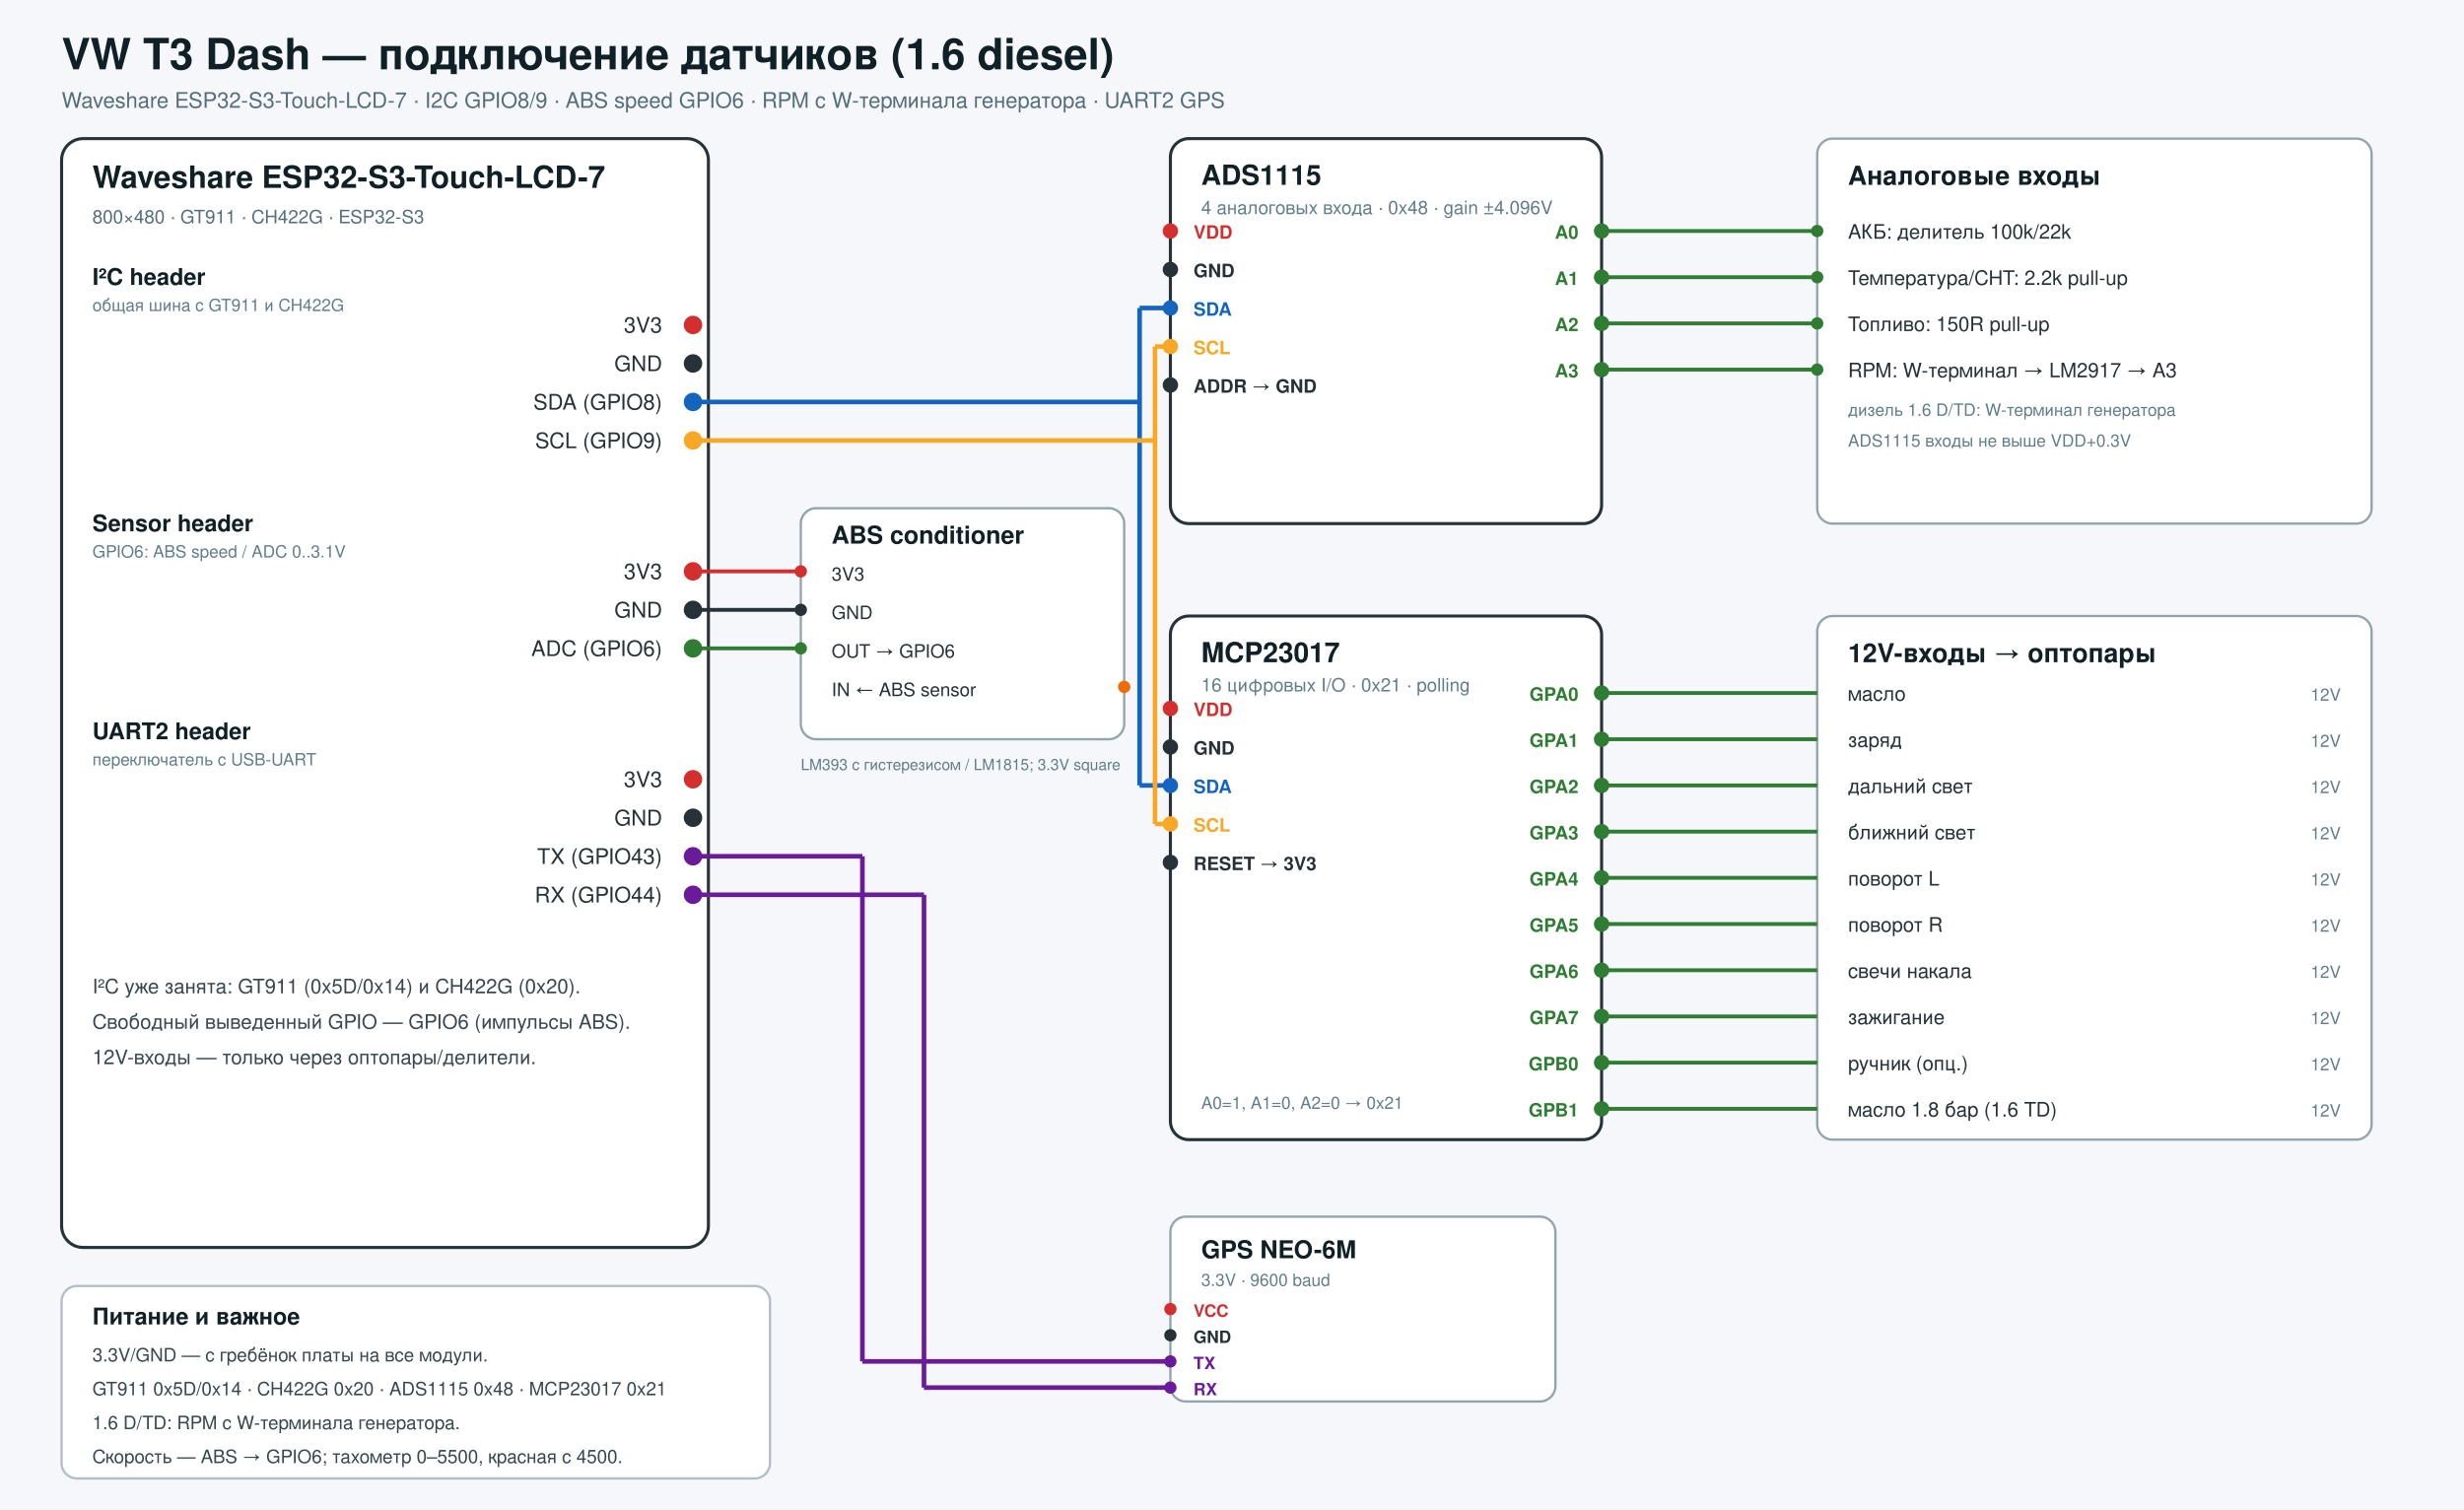
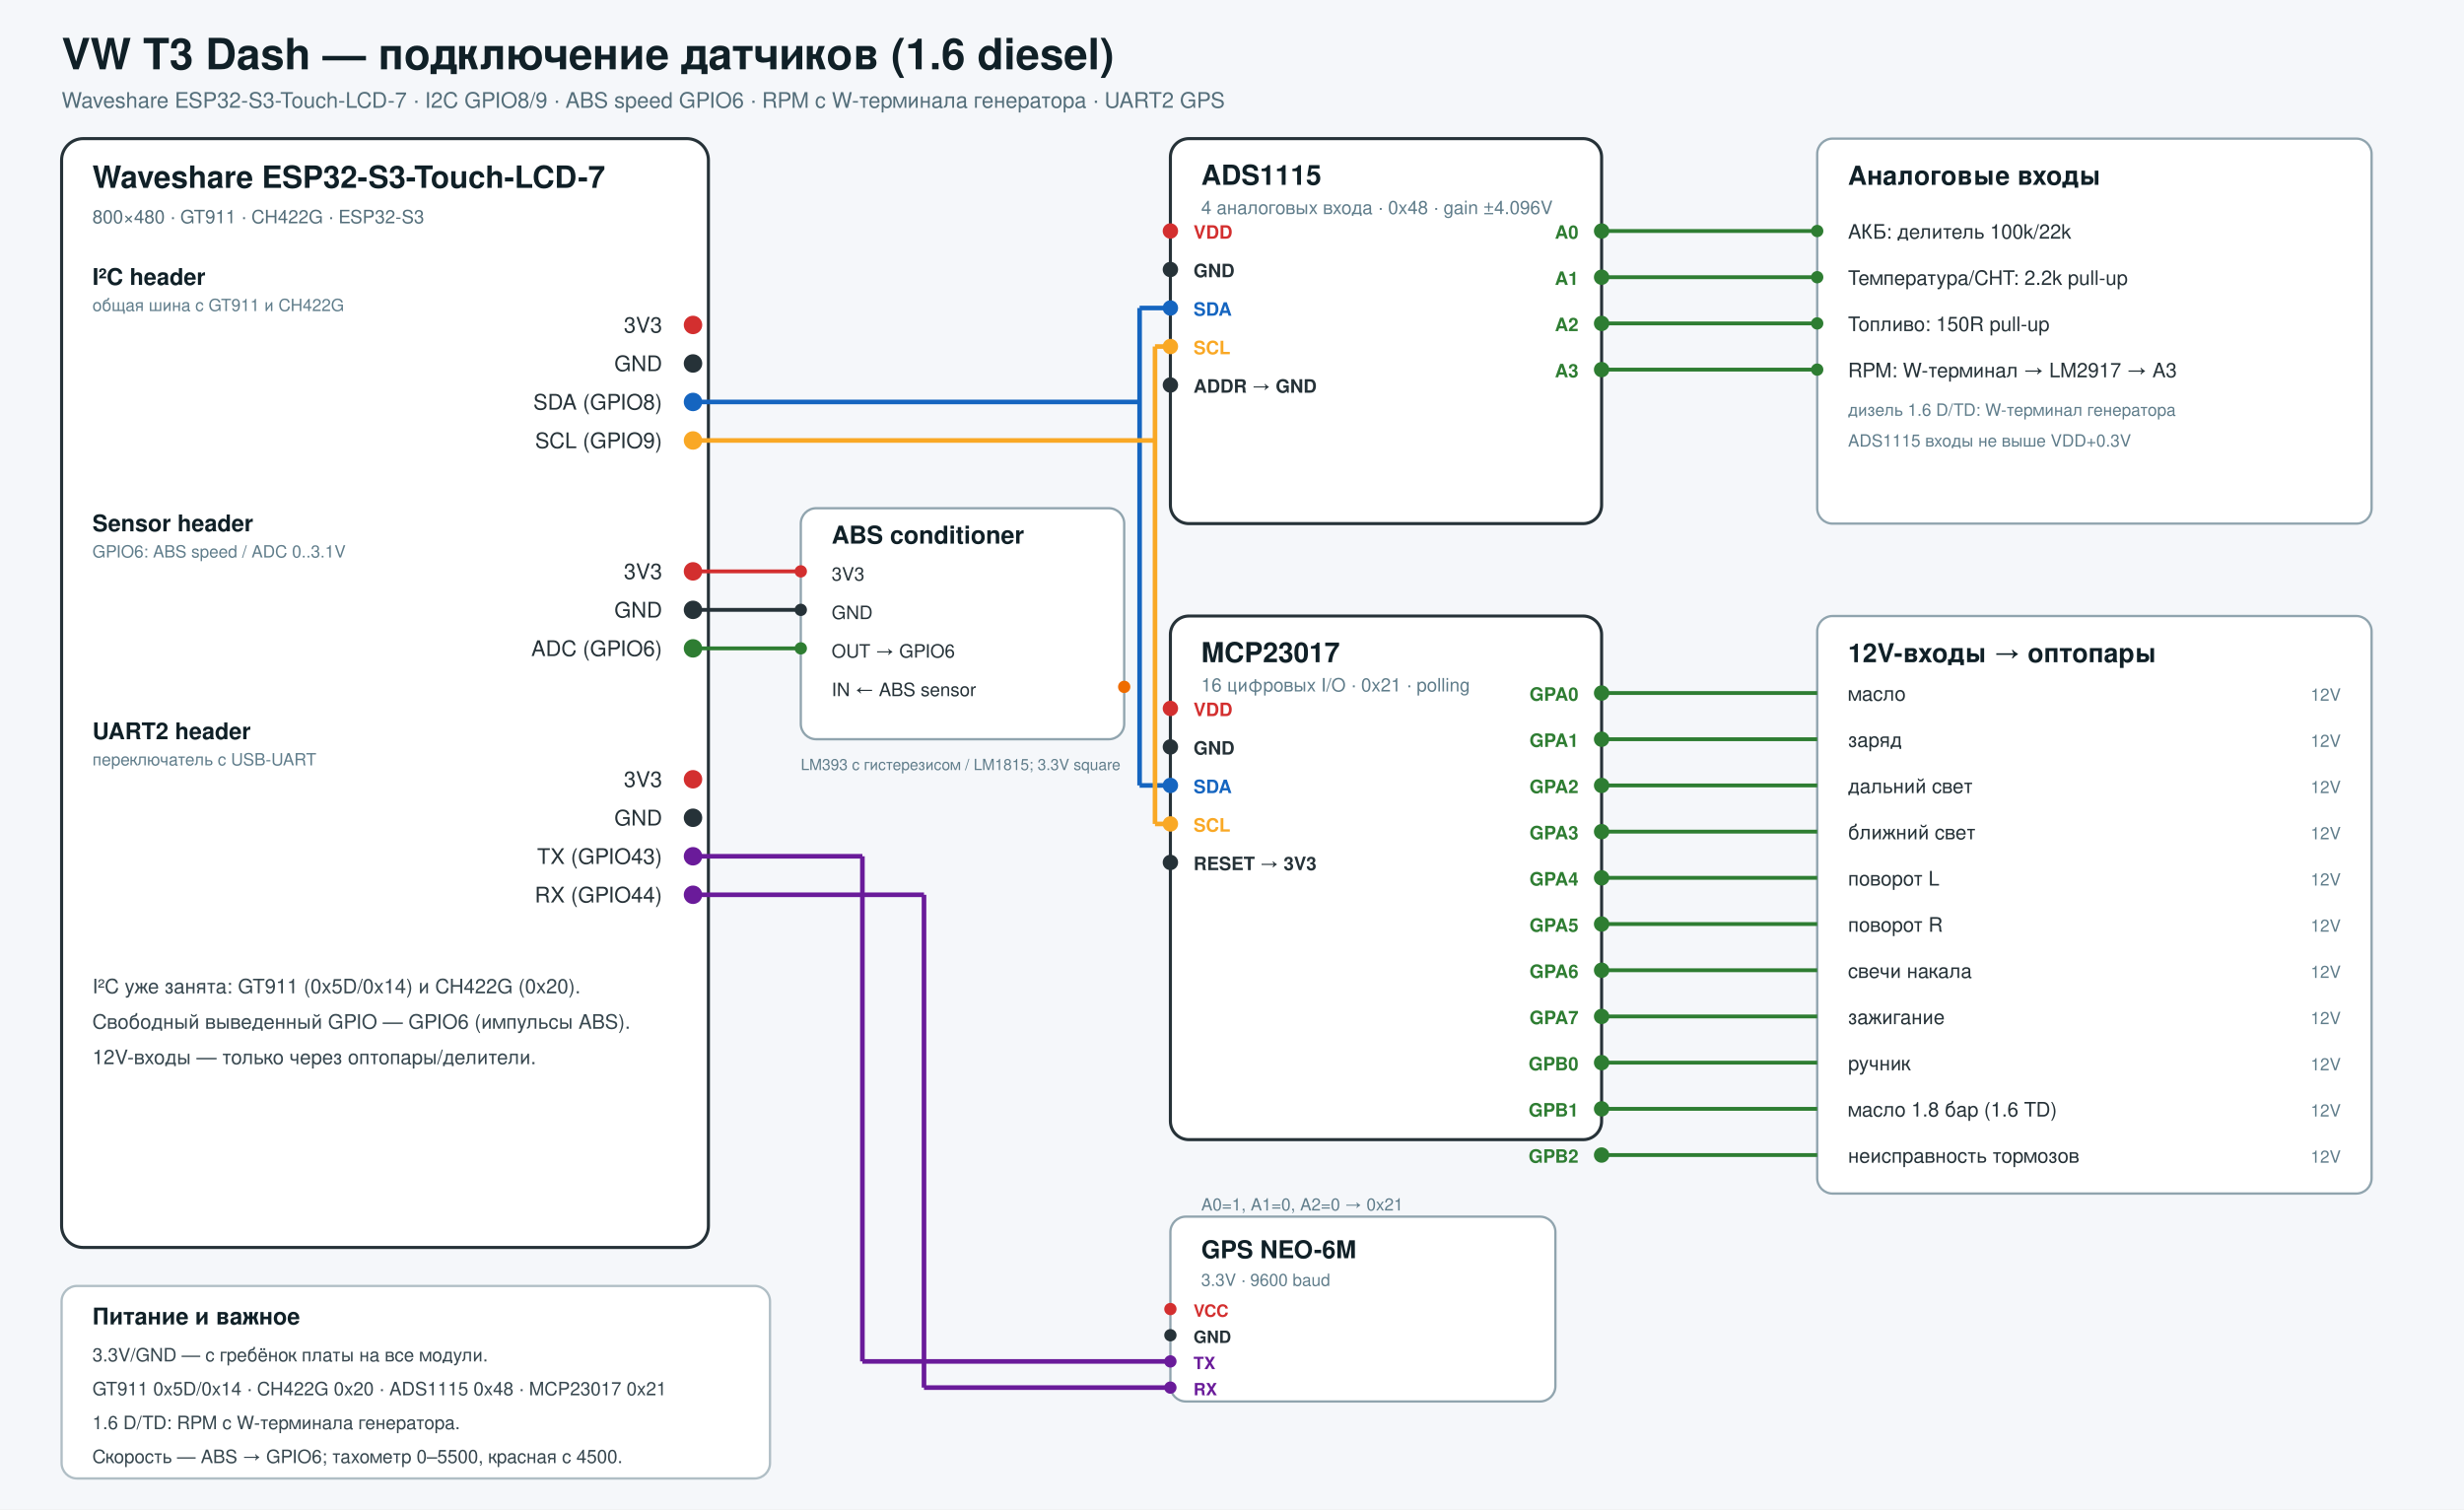
<svg xmlns="http://www.w3.org/2000/svg" width="1600" height="980" viewBox="0 0 1600 980">
  <defs>
    <marker id="arrow" viewBox="0 0 10 10" refX="9" refY="5" markerWidth="7" markerHeight="7" orient="auto-start-reverse">
      <path d="M 0 0 L 10 5 L 0 10 z" fill="#546e7a" />
    </marker>
    <style>
      .title { font-family: Helvetica, Arial, sans-serif; font-weight: 700; fill: #102027; }
      .sub { font-family: Helvetica, Arial, sans-serif; fill: #546e7a; }
      .h { font-family: Helvetica, Arial, sans-serif; font-weight: 700; fill: #102027; }
      .t { font-family: Helvetica, Arial, sans-serif; fill: #263238; }
      .small { font-family: Helvetica, Arial, sans-serif; fill: #607d8b; }
      .note { font-family: Helvetica, Arial, sans-serif; fill: #37474f; }
      .pin { font-family: Helvetica, Arial, sans-serif; font-weight: 600; }
      .box { fill: #ffffff; stroke: #263238; stroke-width: 2; }
      .card { fill: #ffffff; stroke: #90a4ae; stroke-width: 1.5; }
      .sda { stroke: #1565c0; stroke-width: 3; fill: none; }
      .scl { stroke: #f9a825; stroke-width: 3; fill: none; }
      .sig { stroke: #2e7d32; stroke-width: 2.5; fill: none; }
      .uart { stroke: #6a1b9a; stroke-width: 3; fill: none; }
      .power { stroke: #d32f2f; stroke-width: 2.5; fill: none; }
      .gnd { stroke: #263238; stroke-width: 2.5; fill: none; }
      .dash { stroke: #b0bec5; stroke-width: 1; stroke-dasharray: 4 4; fill: none; }
    </style>
  </defs>
  <rect x="0" y="0" width="1600" height="980" fill="#f5f7fa" />
  <text class="title" x="40" y="45" font-size="28">VW T3 Dash — подключение датчиков (1.6 diesel)</text>
  <text class="sub" x="40" y="70" font-size="14">Waveshare ESP32-S3-Touch-LCD-7 · I2C GPIO8/9 · ABS speed GPIO6 · RPM с W-терминала генератора · UART2 GPS</text>
  <rect class="box" x="40" y="90" width="420" height="720" rx="14" />
  <text class="h" x="60" y="122" font-size="20">Waveshare ESP32-S3-Touch-LCD-7</text>
  <text class="sub" x="60" y="145" font-size="12">800×480 · GT911 · CH422G · ESP32-S3</text>
  <text class="h" x="60" y="185" font-size="15">I²C header</text>
  <text class="small" x="60" y="202" font-size="11">общая шина с GT911 и CH422G</text>
  <text class="t" x="430" y="216" text-anchor="end" font-size="14">3V3</text>
  <circle cx="450" cy="211" r="6" fill="#d32f2f" />
  <text class="t" x="430" y="241" text-anchor="end" font-size="14">GND</text>
  <circle cx="450" cy="236" r="6" fill="#263238" />
  <text class="t" x="430" y="266" text-anchor="end" font-size="14">SDA (GPIO8)</text>
  <circle cx="450" cy="261" r="6" fill="#1565c0" />
  <text class="t" x="430" y="291" text-anchor="end" font-size="14">SCL (GPIO9)</text>
  <circle cx="450" cy="286" r="6" fill="#f9a825" />
  <text class="h" x="60" y="345" font-size="15">Sensor header</text>
  <text class="small" x="60" y="362" font-size="11">GPIO6: ABS speed / ADC 0..3.1V</text>
  <text class="t" x="430" y="376" text-anchor="end" font-size="14">3V3</text>
  <circle cx="450" cy="371" r="6" fill="#d32f2f" />
  <text class="t" x="430" y="401" text-anchor="end" font-size="14">GND</text>
  <circle cx="450" cy="396" r="6" fill="#263238" />
  <text class="t" x="430" y="426" text-anchor="end" font-size="14">ADC (GPIO6)</text>
  <circle cx="450" cy="421" r="6" fill="#2e7d32" />
  <text class="h" x="60" y="480" font-size="15">UART2 header</text>
  <text class="small" x="60" y="497" font-size="11">переключатель с USB-UART</text>
  <text class="t" x="430" y="511" text-anchor="end" font-size="14">3V3</text>
  <circle cx="450" cy="506" r="6" fill="#d32f2f" />
  <text class="t" x="430" y="536" text-anchor="end" font-size="14">GND</text>
  <circle cx="450" cy="531" r="6" fill="#263238" />
  <text class="t" x="430" y="561" text-anchor="end" font-size="14">TX (GPIO43)</text>
  <circle cx="450" cy="556" r="6" fill="#6a1b9a" />
  <text class="t" x="430" y="586" text-anchor="end" font-size="14">RX (GPIO44)</text>
  <circle cx="450" cy="581" r="6" fill="#6a1b9a" />
  <text class="note" x="60" y="645" font-size="13">I²C уже занята: GT911 (0x5D/0x14) и CH422G (0x20).</text>
  <text class="note" x="60" y="668" font-size="13">Свободный выведенный GPIO — GPIO6 (импульсы ABS).</text>
  <text class="note" x="60" y="691" font-size="13">12V-входы — только через оптопары/делители.</text>
  <rect class="box" x="760" y="90" width="280" height="250" rx="12" />
  <text class="h" x="780" y="120" font-size="18">ADS1115</text>
  <text class="small" x="780" y="139" font-size="12">4 аналоговых входа · 0x48 · gain ±4.096V</text>
  <text class="pin" x="775" y="155" font-size="12" fill="#d32f2f">VDD</text>
  <circle cx="760" cy="150" r="5" fill="#d32f2f" />
  <text class="pin" x="775" y="180" font-size="12" fill="#263238">GND</text>
  <circle cx="760" cy="175" r="5" fill="#263238" />
  <text class="pin" x="775" y="205" font-size="12" fill="#1565c0">SDA</text>
  <circle cx="760" cy="200" r="5" fill="#1565c0" />
  <text class="pin" x="775" y="230" font-size="12" fill="#f9a825">SCL</text>
  <circle cx="760" cy="225" r="5" fill="#f9a825" />
  <text class="pin" x="775" y="255" font-size="12" fill="#263238">ADDR → GND</text>
  <circle cx="760" cy="250" r="5" fill="#263238" />
  <text class="pin" x="1025" y="155" text-anchor="end" font-size="12" fill="#2e7d32">A0</text>
  <circle cx="1040" cy="150" r="5" fill="#2e7d32" />
  <text class="pin" x="1025" y="185" text-anchor="end" font-size="12" fill="#2e7d32">A1</text>
  <circle cx="1040" cy="180" r="5" fill="#2e7d32" />
  <text class="pin" x="1025" y="215" text-anchor="end" font-size="12" fill="#2e7d32">A2</text>
  <circle cx="1040" cy="210" r="5" fill="#2e7d32" />
  <text class="pin" x="1025" y="245" text-anchor="end" font-size="12" fill="#2e7d32">A3</text>
  <circle cx="1040" cy="240" r="5" fill="#2e7d32" />
  <rect class="box" x="760" y="400" width="280" height="340" rx="12" />
  <text class="h" x="780" y="430" font-size="18">MCP23017</text>
  <text class="small" x="780" y="449" font-size="12">16 цифровых I/O · 0x21 · polling</text>
  <text class="pin" x="775" y="465" font-size="12" fill="#d32f2f">VDD</text>
  <circle cx="760" cy="460" r="5" fill="#d32f2f" />
  <text class="pin" x="775" y="490" font-size="12" fill="#263238">GND</text>
  <circle cx="760" cy="485" r="5" fill="#263238" />
  <text class="pin" x="775" y="515" font-size="12" fill="#1565c0">SDA</text>
  <circle cx="760" cy="510" r="5" fill="#1565c0" />
  <text class="pin" x="775" y="540" font-size="12" fill="#f9a825">SCL</text>
  <circle cx="760" cy="535" r="5" fill="#f9a825" />
  <text class="pin" x="775" y="565" font-size="12" fill="#263238">RESET → 3V3</text>
  <circle cx="760" cy="560" r="5" fill="#263238" />
  <text class="pin" x="1025" y="455" text-anchor="end" font-size="12" fill="#2e7d32">GPA0</text>
  <circle cx="1040" cy="450" r="5" fill="#2e7d32" />
  <text class="pin" x="1025" y="485" text-anchor="end" font-size="12" fill="#2e7d32">GPA1</text>
  <circle cx="1040" cy="480" r="5" fill="#2e7d32" />
  <text class="pin" x="1025" y="515" text-anchor="end" font-size="12" fill="#2e7d32">GPA2</text>
  <circle cx="1040" cy="510" r="5" fill="#2e7d32" />
  <text class="pin" x="1025" y="545" text-anchor="end" font-size="12" fill="#2e7d32">GPA3</text>
  <circle cx="1040" cy="540" r="5" fill="#2e7d32" />
  <text class="pin" x="1025" y="575" text-anchor="end" font-size="12" fill="#2e7d32">GPA4</text>
  <circle cx="1040" cy="570" r="5" fill="#2e7d32" />
  <text class="pin" x="1025" y="605" text-anchor="end" font-size="12" fill="#2e7d32">GPA5</text>
  <circle cx="1040" cy="600" r="5" fill="#2e7d32" />
  <text class="pin" x="1025" y="635" text-anchor="end" font-size="12" fill="#2e7d32">GPA6</text>
  <circle cx="1040" cy="630" r="5" fill="#2e7d32" />
  <text class="pin" x="1025" y="665" text-anchor="end" font-size="12" fill="#2e7d32">GPA7</text>
  <circle cx="1040" cy="660" r="5" fill="#2e7d32" />
  <text class="pin" x="1025" y="695" text-anchor="end" font-size="12" fill="#2e7d32">GPB0</text>
  <circle cx="1040" cy="690" r="5" fill="#2e7d32" />
  <text class="pin" x="1025" y="725" text-anchor="end" font-size="12" fill="#2e7d32">GPB1</text>
  <circle cx="1040" cy="720" r="5" fill="#2e7d32" />
-   <text class="small" x="780" y="720" font-size="11">A0=1, A1=0, A2=0 → 0x21</text>
+   <text class="pin" x="1025" y="755" text-anchor="end" font-size="12" fill="#2e7d32">GPB2</text>
+   <circle cx="1040" cy="750" r="5" fill="#2e7d32" />
+   <text class="small" x="780" y="786" font-size="11">A0=1, A1=0, A2=0 → 0x21</text>
  <rect class="card" x="1180" y="90" width="360" height="250" rx="10" />
  <text class="h" x="1200" y="120" font-size="17">Аналоговые входы</text>
  <text class="t" x="1200" y="155" font-size="13">АКБ: делитель 100k/22k</text>
  <text class="t" x="1200" y="185" font-size="13">Температура/CHT: 2.2k pull-up</text>
  <text class="t" x="1200" y="215" font-size="13">Топливо: 150R pull-up</text>
  <text class="t" x="1200" y="245" font-size="13">RPM: W-терминал → LM2917 → A3</text>
  <text class="small" x="1200" y="270" font-size="11">дизель 1.6 D/TD: W-терминал генератора</text>
  <text class="small" x="1200" y="290" font-size="11">ADS1115 входы не выше VDD+0.3V</text>
  <circle cx="1180" cy="150" r="4" fill="#2e7d32" />
  <circle cx="1180" cy="180" r="4" fill="#2e7d32" />
  <circle cx="1180" cy="210" r="4" fill="#2e7d32" />
  <circle cx="1180" cy="240" r="4" fill="#2e7d32" />
  <line class="sig" x1="1040" y1="150" x2="1180" y2="150" />
  <line class="sig" x1="1040" y1="180" x2="1180" y2="180" />
  <line class="sig" x1="1040" y1="210" x2="1180" y2="210" />
  <line class="sig" x1="1040" y1="240" x2="1180" y2="240" />
-   <rect class="card" x="1180" y="400" width="360" height="340" rx="10" />
+   <rect class="card" x="1180" y="400" width="360" height="375" rx="10" />
  <text class="h" x="1200" y="430" font-size="17">12V-входы → оптопары</text>
  <text class="t" x="1200" y="455" font-size="13">масло</text>
  <text class="t" x="1200" y="485" font-size="13">заряд</text>
  <text class="t" x="1200" y="515" font-size="13">дальний свет</text>
  <text class="t" x="1200" y="545" font-size="13">ближний свет</text>
  <text class="t" x="1200" y="575" font-size="13">поворот L</text>
  <text class="t" x="1200" y="605" font-size="13">поворот R</text>
  <text class="t" x="1200" y="635" font-size="13">свечи накала</text>
  <text class="t" x="1200" y="665" font-size="13">зажигание</text>
-   <text class="t" x="1200" y="695" font-size="13">ручник (опц.)</text>
+   <text class="t" x="1200" y="695" font-size="13">ручник</text>
  <text class="t" x="1200" y="725" font-size="13">масло 1.8 бар (1.6 TD)</text>
+   <text class="t" x="1200" y="755" font-size="13">неисправность тормозов</text>
  <text class="small" x="1520" y="455" text-anchor="end" font-size="11" fill="#ef6c00">12V</text>
  <text class="small" x="1520" y="485" text-anchor="end" font-size="11" fill="#ef6c00">12V</text>
  <text class="small" x="1520" y="515" text-anchor="end" font-size="11" fill="#ef6c00">12V</text>
  <text class="small" x="1520" y="545" text-anchor="end" font-size="11" fill="#ef6c00">12V</text>
  <text class="small" x="1520" y="575" text-anchor="end" font-size="11" fill="#ef6c00">12V</text>
  <text class="small" x="1520" y="605" text-anchor="end" font-size="11" fill="#ef6c00">12V</text>
  <text class="small" x="1520" y="635" text-anchor="end" font-size="11" fill="#ef6c00">12V</text>
  <text class="small" x="1520" y="665" text-anchor="end" font-size="11" fill="#ef6c00">12V</text>
  <text class="small" x="1520" y="695" text-anchor="end" font-size="11" fill="#ef6c00">12V</text>
  <text class="small" x="1520" y="725" text-anchor="end" font-size="11" fill="#ef6c00">12V</text>
+   <text class="small" x="1520" y="755" text-anchor="end" font-size="11" fill="#ef6c00">12V</text>
  <line class="sig" x1="1180" y1="450" x2="1040" y2="450" />
  <line class="sig" x1="1180" y1="480" x2="1040" y2="480" />
  <line class="sig" x1="1180" y1="510" x2="1040" y2="510" />
  <line class="sig" x1="1180" y1="540" x2="1040" y2="540" />
  <line class="sig" x1="1180" y1="570" x2="1040" y2="570" />
  <line class="sig" x1="1180" y1="600" x2="1040" y2="600" />
  <line class="sig" x1="1180" y1="630" x2="1040" y2="630" />
  <line class="sig" x1="1180" y1="660" x2="1040" y2="660" />
  <line class="sig" x1="1180" y1="690" x2="1040" y2="690" />
  <line class="sig" x1="1180" y1="720" x2="1040" y2="720" />
+   <line class="sig" x1="1180" y1="750" x2="1040" y2="750" />
  <rect class="card" x="520" y="330" width="210" height="150" rx="10" />
  <text class="h" x="540" y="353" font-size="16">ABS conditioner</text>
  <text class="t" x="540" y="377" font-size="12">3V3</text>
  <text class="t" x="540" y="402" font-size="12">GND</text>
  <text class="t" x="540" y="427" font-size="12">OUT → GPIO6</text>
  <text class="t" x="540" y="452" font-size="12">IN ← ABS sensor</text>
  <circle cx="520" cy="371" r="4" fill="#d32f2f" />
  <circle cx="520" cy="396" r="4" fill="#263238" />
  <circle cx="520" cy="421" r="4" fill="#2e7d32" />
  <circle cx="730" cy="446" r="4" fill="#ef6c00" />
  <text class="small" x="520" y="500" font-size="10">LM393 с гистерезисом / LM1815; 3.3V square</text>
  <line class="power" x1="450" y1="371" x2="520" y2="371" />
  <line class="gnd" x1="450" y1="396" x2="520" y2="396" />
  <line class="sig" x1="450" y1="421" x2="520" y2="421" />
  <rect class="card" x="760" y="790" width="250" height="120" rx="10" />
  <text class="h" x="780" y="817" font-size="16">GPS NEO-6M</text>
  <text class="small" x="780" y="835" font-size="11">3.3V · 9600 baud</text>
  <text class="pin" x="775" y="855" font-size="11" fill="#d32f2f">VCC</text>
  <text class="pin" x="775" y="872" font-size="11" fill="#263238">GND</text>
  <text class="pin" x="775" y="889" font-size="11" fill="#6a1b9a">TX</text>
  <text class="pin" x="775" y="906" font-size="11" fill="#6a1b9a">RX</text>
  <circle cx="760" cy="850" r="4" fill="#d32f2f" />
  <circle cx="760" cy="867" r="4" fill="#263238" />
  <circle cx="760" cy="884" r="4" fill="#6a1b9a" />
  <circle cx="760" cy="901" r="4" fill="#6a1b9a" />
  <line class="uart" x1="450" y1="556" x2="560" y2="556" />
  <line class="uart" x1="560" y1="556" x2="560" y2="884" />
  <line class="uart" x1="560" y1="884" x2="760" y2="884" />
  <line class="uart" x1="450" y1="581" x2="600" y2="581" />
  <line class="uart" x1="600" y1="581" x2="600" y2="901" />
  <line class="uart" x1="600" y1="901" x2="760" y2="901" />
  <line class="sda" x1="450" y1="261" x2="740" y2="261" />
  <line class="sda" x1="740" y1="200" x2="740" y2="510" />
  <line class="sda" x1="740" y1="200" x2="760" y2="200" />
  <line class="sda" x1="740" y1="510" x2="760" y2="510" />
  <line class="scl" x1="450" y1="286" x2="750" y2="286" />
  <line class="scl" x1="750" y1="225" x2="750" y2="535" />
  <line class="scl" x1="750" y1="225" x2="760" y2="225" />
  <line class="scl" x1="750" y1="535" x2="760" y2="535" />
  <rect x="40" y="835" width="460" height="125" rx="10" fill="#ffffff" stroke="#b0bec5" stroke-width="1.5" />
  <text class="h" x="60" y="860" font-size="15">Питание и важное</text>
  <text class="note" x="60" y="884" font-size="12">3.3V/GND — с гребёнок платы на все модули.</text>
  <text class="note" x="60" y="906" font-size="12">GT911 0x5D/0x14 · CH422G 0x20 · ADS1115 0x48 · MCP23017 0x21</text>
  <text class="note" x="60" y="928" font-size="12">1.6 D/TD: RPM с W-терминала генератора.</text>
  <text class="note" x="60" y="950" font-size="12">Скорость — ABS → GPIO6; тахометр 0–5500, красная с 4500.</text>
</svg>
